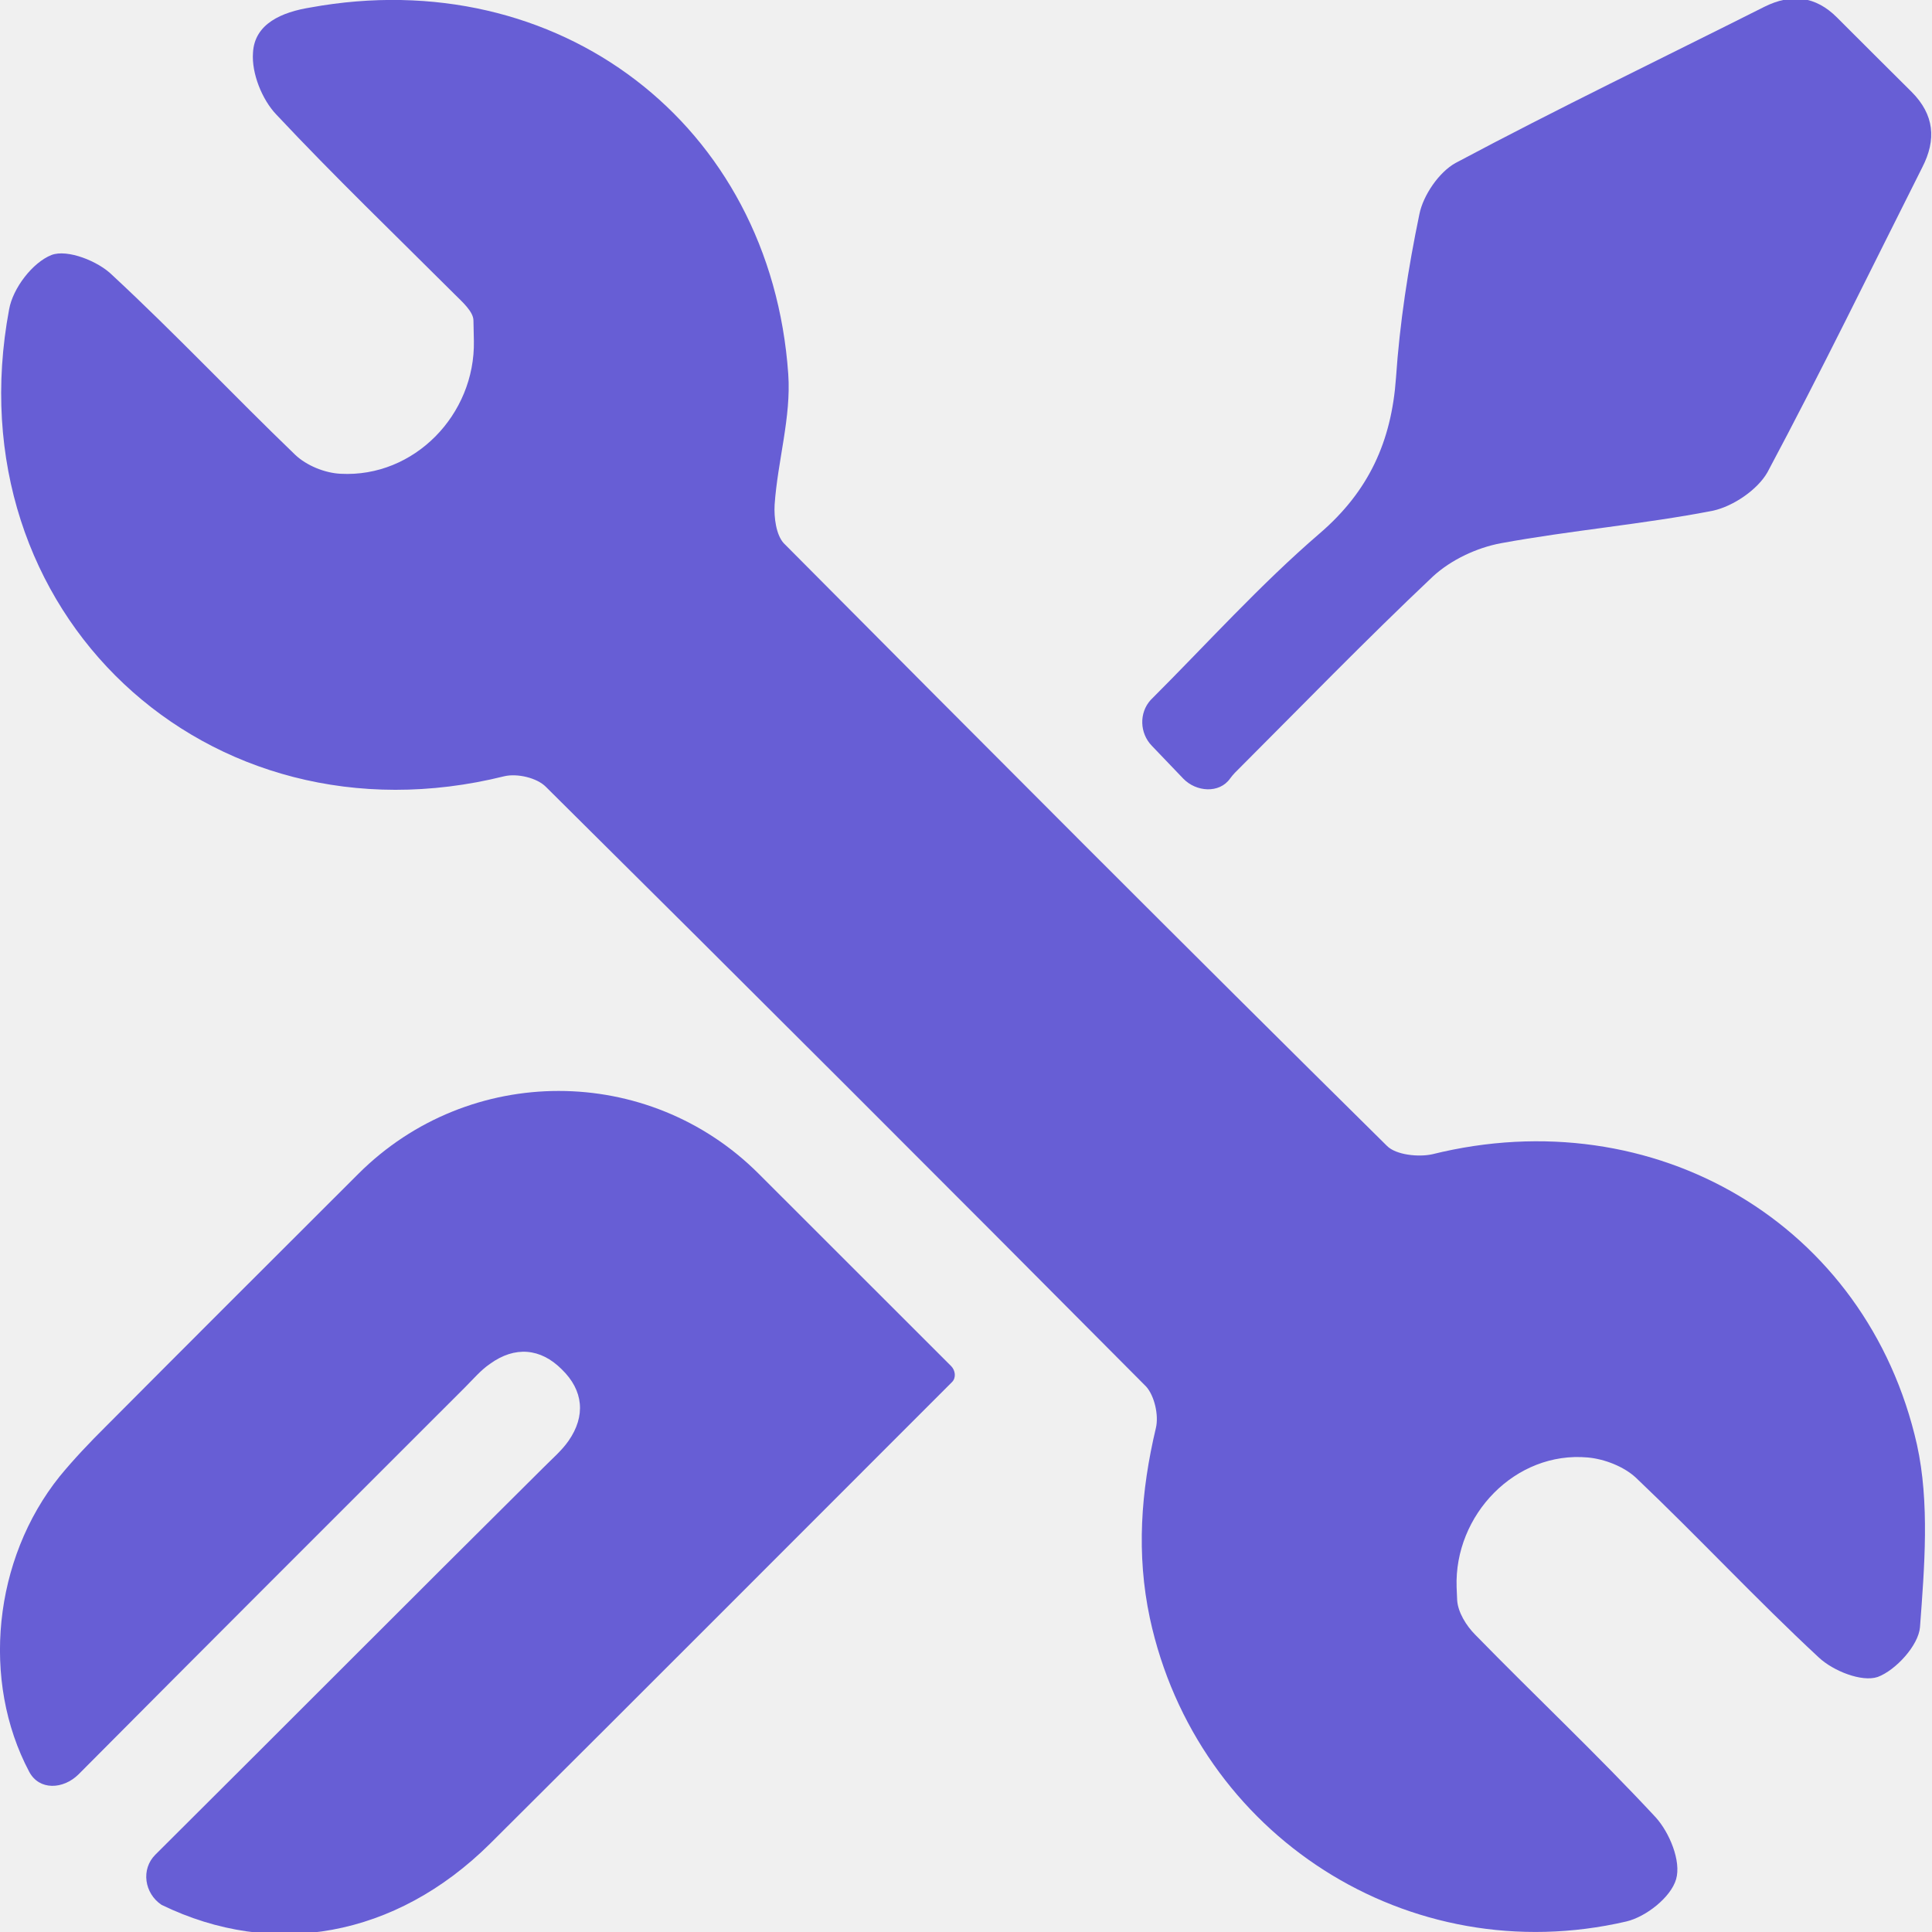
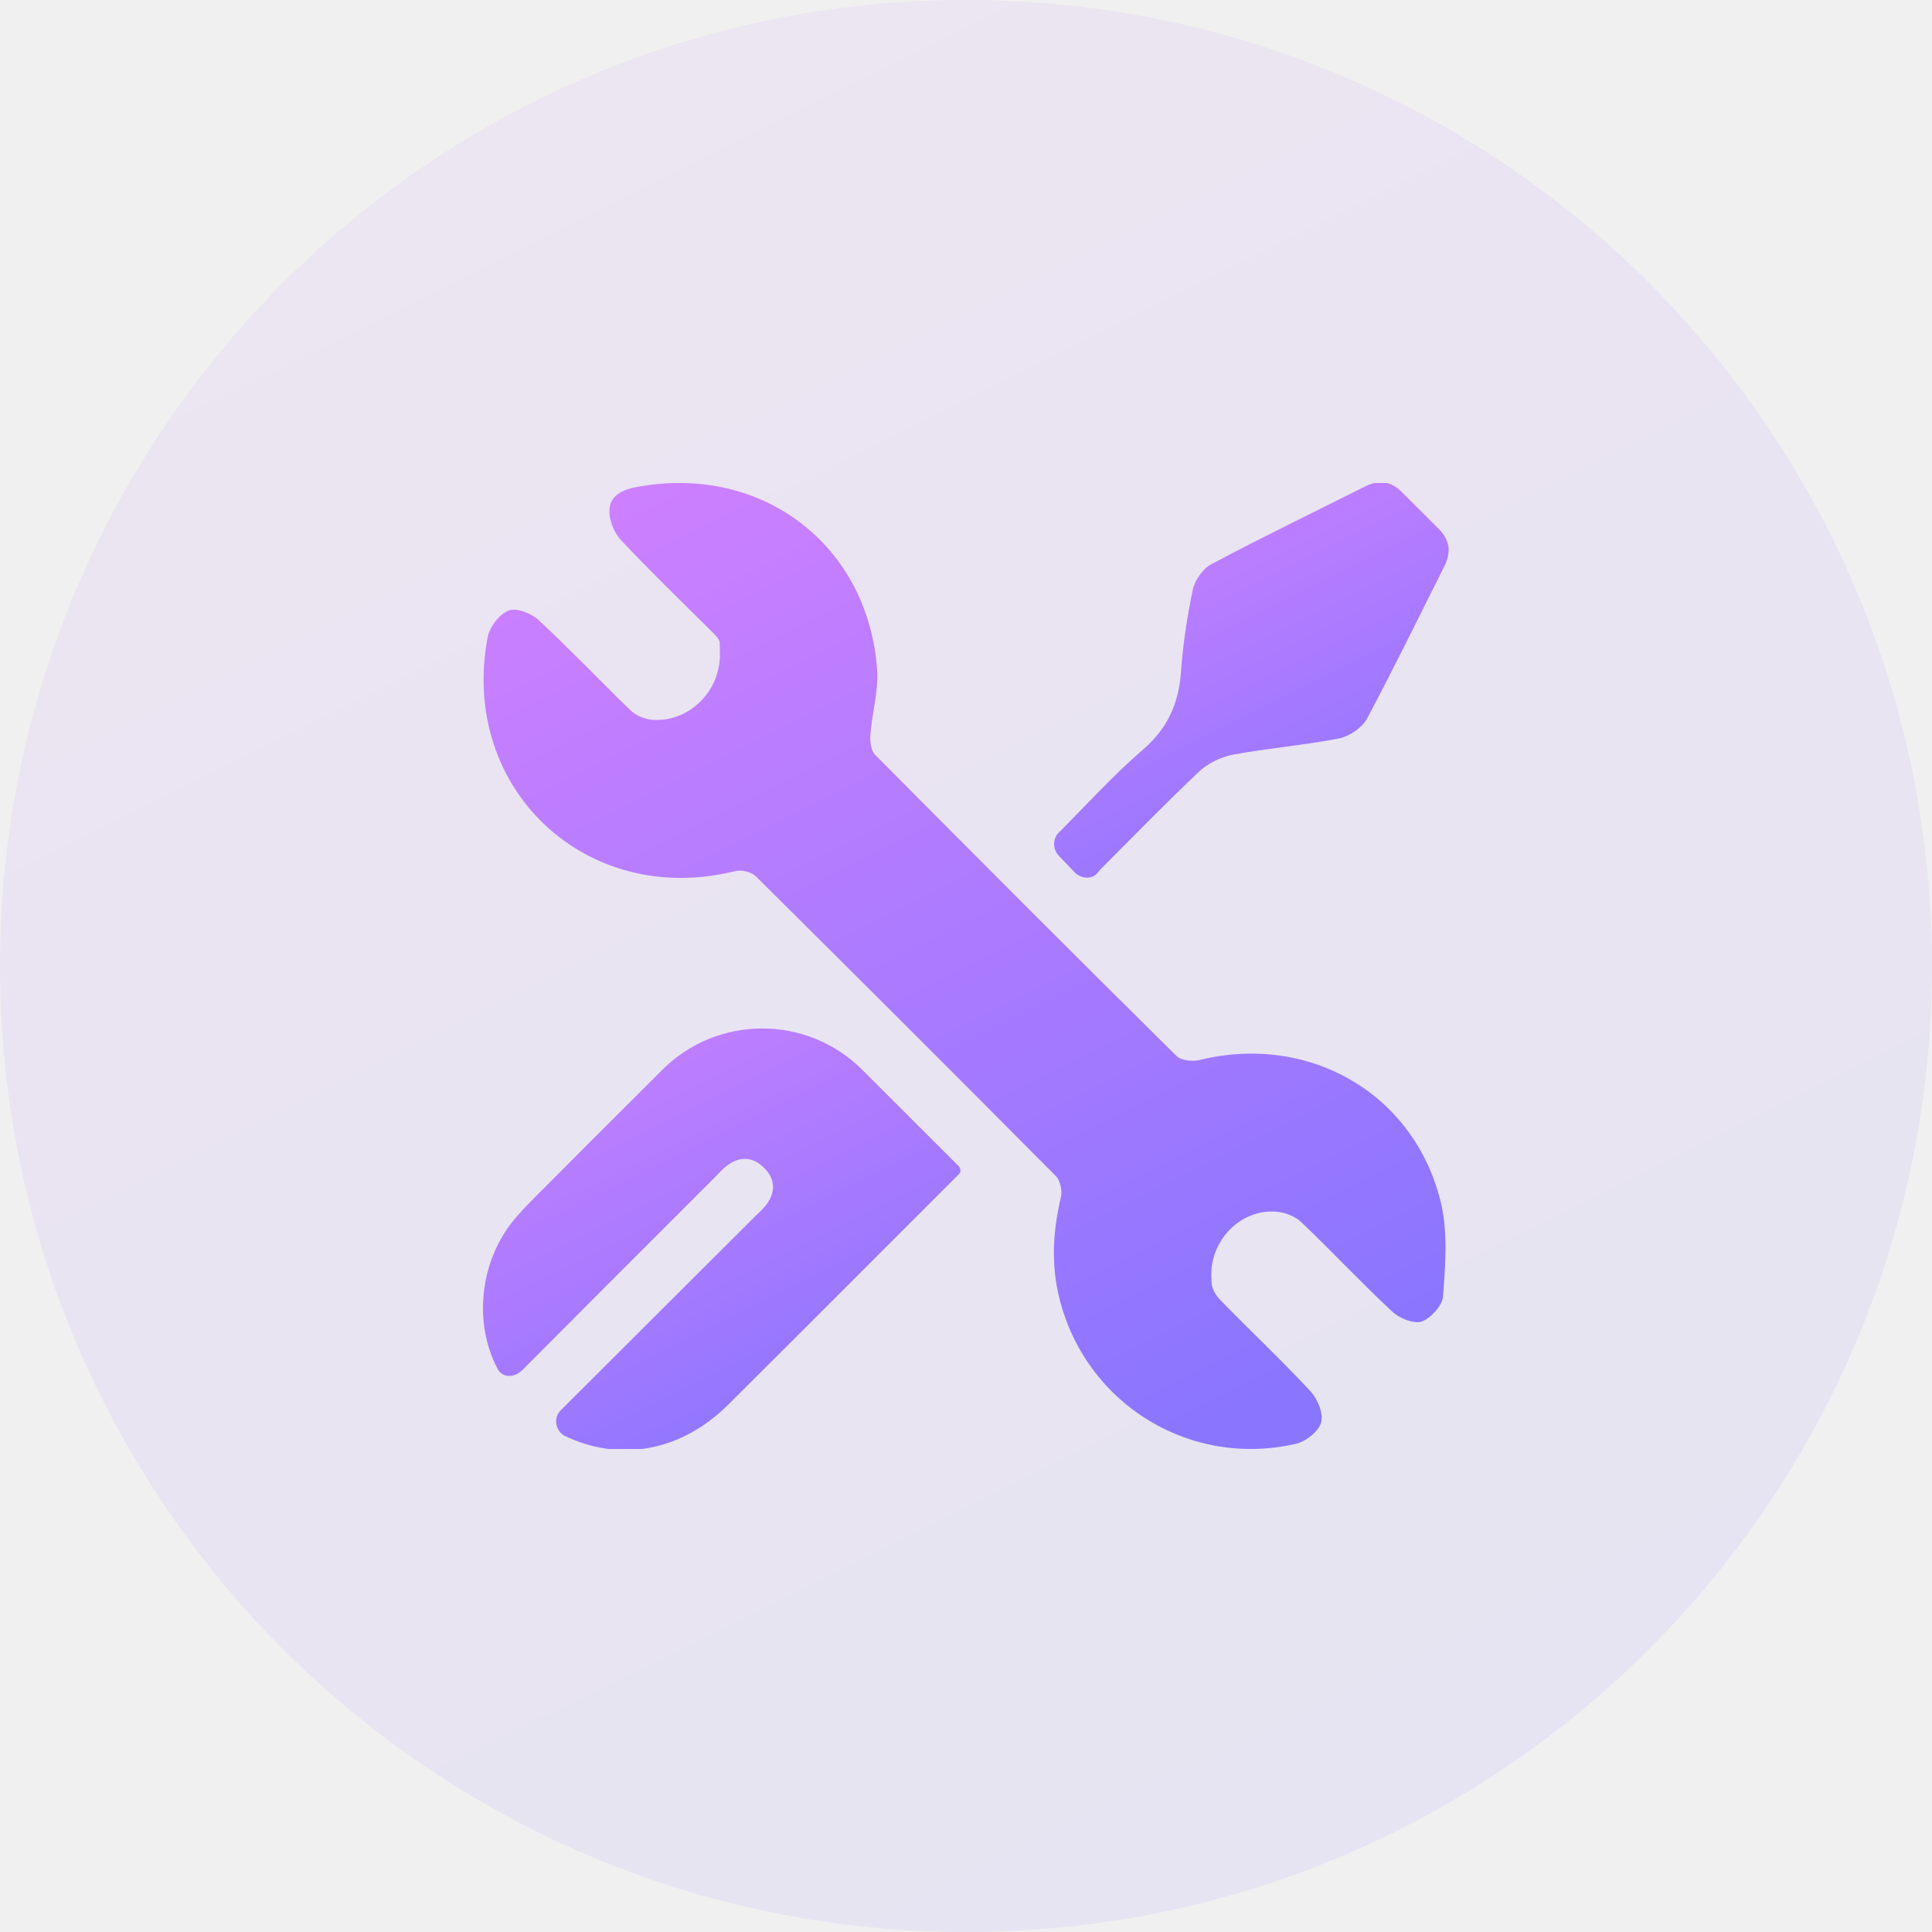
- <svg xmlns="http://www.w3.org/2000/svg" width="18" height="18" viewBox="0 0 18 18" fill="none">
-   <g clip-path="url(#clip0_2093_16835)">
-     <path d="M14.793 13.579C14.119 13.518 13.547 14.114 13.571 14.789C13.572 14.829 13.574 14.868 13.576 14.908C13.583 15.02 13.66 15.146 13.745 15.231C14.3 15.8 14.884 16.348 15.426 16.932C15.553 17.072 15.665 17.339 15.616 17.508C15.567 17.677 15.335 17.859 15.152 17.902C13.126 18.372 11.149 17.1 10.713 15.076C10.586 14.479 10.629 13.895 10.769 13.305C10.798 13.185 10.755 13.003 10.678 12.918C8.821 11.049 6.957 9.186 5.086 7.331C5.002 7.246 4.819 7.204 4.699 7.232C1.928 7.921 -0.443 5.7 0.085 2.882C0.12 2.685 0.303 2.446 0.479 2.376C0.626 2.319 0.915 2.432 1.048 2.565C1.632 3.107 2.181 3.69 2.751 4.238C2.856 4.337 3.025 4.407 3.173 4.414C3.859 4.451 4.428 3.863 4.415 3.176C4.414 3.113 4.413 3.05 4.411 2.987C4.411 2.903 4.305 2.811 4.235 2.741C3.679 2.186 3.116 1.645 2.575 1.068C2.441 0.928 2.343 0.682 2.357 0.492C2.371 0.218 2.631 0.112 2.891 0.07C5.198 -0.351 7.182 1.153 7.344 3.486C7.372 3.887 7.245 4.294 7.217 4.702C7.21 4.822 7.231 4.983 7.302 5.061C9.166 6.937 11.037 8.814 12.922 10.676C13.006 10.761 13.217 10.782 13.344 10.754C15.412 10.241 17.395 11.4 17.86 13.46C17.979 14.001 17.93 14.598 17.888 15.161C17.874 15.329 17.663 15.561 17.494 15.624C17.346 15.674 17.079 15.568 16.945 15.442C16.361 14.9 15.82 14.317 15.243 13.769C15.13 13.663 14.948 13.593 14.793 13.579Z" fill="#675ED5" />
-     <path d="M1.505 17.747C1.345 17.64 1.311 17.415 1.448 17.279C2.668 16.065 3.859 14.868 5.058 13.678C5.142 13.593 5.233 13.516 5.297 13.424C5.458 13.193 5.437 12.954 5.233 12.757C5.036 12.56 4.797 12.539 4.565 12.707C4.481 12.764 4.41 12.848 4.333 12.925C3.13 14.127 1.927 15.329 0.732 16.531C0.59 16.672 0.366 16.684 0.272 16.507C-0.176 15.662 -0.064 14.528 0.556 13.755C0.689 13.593 0.837 13.438 0.985 13.291C1.77 12.502 2.558 11.716 3.34 10.935C4.371 9.907 6.04 9.907 7.069 10.936C7.664 11.531 8.26 12.126 8.861 12.727C8.901 12.767 8.91 12.836 8.87 12.876C7.435 14.31 6.007 15.744 4.565 17.178C3.686 18.049 2.546 18.253 1.505 17.747Z" fill="#675ED5" />
-     <path d="M11.46 7.254C11.36 7.395 11.144 7.379 11.024 7.254C10.927 7.152 10.83 7.051 10.731 6.948C10.618 6.831 10.611 6.643 10.72 6.522C11.241 6.002 11.74 5.447 12.296 4.969C12.753 4.576 12.964 4.112 13.006 3.521C13.041 3.008 13.119 2.502 13.224 1.996C13.259 1.82 13.407 1.603 13.562 1.518C14.511 1.012 15.475 0.548 16.439 0.063C16.692 -0.063 16.917 -0.035 17.114 0.162C17.346 0.394 17.578 0.626 17.811 0.857C18.021 1.068 18.043 1.3 17.909 1.56C17.431 2.509 16.966 3.465 16.467 4.4C16.375 4.562 16.15 4.716 15.96 4.758C15.306 4.885 14.638 4.941 13.984 5.061C13.759 5.103 13.52 5.215 13.351 5.37C12.72 5.966 12.116 6.589 11.506 7.199C11.489 7.216 11.475 7.234 11.46 7.254Z" fill="#675ED5" />
+ <svg xmlns="http://www.w3.org/2000/svg" width="36" height="36" viewBox="0 0 36 36" fill="none">
+   <circle cx="18" cy="18" r="18" fill="url(#paint0_linear_138_12046)" fill-opacity="0.1" />
+   <g clip-path="url(#clip0_138_12046)">
+     <path d="M23.793 22.579C23.119 22.518 22.547 23.114 22.571 23.789C22.572 23.829 22.574 23.868 22.576 23.907C22.583 24.02 22.66 24.146 22.745 24.231C23.3 24.8 23.884 25.348 24.426 25.932C24.552 26.072 24.665 26.339 24.616 26.508C24.567 26.677 24.334 26.859 24.152 26.902C22.126 27.372 20.149 26.1 19.713 24.076C19.587 23.479 19.629 22.895 19.769 22.305C19.798 22.186 19.755 22.003 19.678 21.918C17.821 20.049 15.957 18.186 14.086 16.331C14.002 16.246 13.819 16.204 13.699 16.232C10.928 16.921 8.557 14.7 9.085 11.882C9.12 11.685 9.303 11.446 9.479 11.376C9.626 11.319 9.915 11.432 10.048 11.565C10.632 12.107 11.181 12.69 11.751 13.238C11.856 13.337 12.025 13.407 12.173 13.414C12.859 13.451 13.428 12.863 13.415 12.176C13.414 12.113 13.412 12.05 13.411 11.987C13.411 11.903 13.305 11.811 13.235 11.741C12.679 11.186 12.116 10.645 11.575 10.068C11.441 9.928 11.343 9.682 11.357 9.492C11.371 9.218 11.631 9.112 11.891 9.07C14.198 8.649 16.182 10.153 16.344 12.486C16.372 12.887 16.245 13.294 16.217 13.702C16.21 13.822 16.231 13.983 16.302 14.06C18.166 15.937 20.037 17.814 21.922 19.676C22.006 19.761 22.217 19.782 22.344 19.754C24.412 19.241 26.395 20.4 26.86 22.46C26.979 23.001 26.93 23.598 26.888 24.16C26.874 24.329 26.663 24.561 26.494 24.624C26.346 24.674 26.079 24.568 25.945 24.442C25.361 23.9 24.82 23.317 24.243 22.769C24.131 22.663 23.948 22.593 23.793 22.579Z" fill="url(#paint1_linear_138_12046)" />
+     <path d="M10.505 26.747C10.345 26.64 10.311 26.415 10.448 26.279C11.668 25.065 12.86 23.868 14.057 22.677C14.142 22.593 14.233 22.516 14.297 22.424C14.459 22.192 14.437 21.953 14.233 21.757C14.036 21.56 13.797 21.539 13.565 21.707C13.481 21.764 13.41 21.848 13.333 21.925C12.13 23.127 10.927 24.329 9.732 25.531C9.59 25.672 9.366 25.684 9.272 25.507C8.824 24.662 8.936 23.529 9.556 22.755C9.689 22.593 9.837 22.439 9.985 22.291C10.77 21.502 11.558 20.716 12.34 19.935C13.37 18.907 15.04 18.907 16.069 19.936C16.664 20.531 17.26 21.126 17.861 21.727C17.901 21.767 17.91 21.836 17.87 21.876C16.435 23.31 15.007 24.744 13.565 26.178C12.686 27.049 11.546 27.253 10.505 26.747Z" fill="url(#paint2_linear_138_12046)" />
+     <path d="M20.46 16.254C20.36 16.395 20.144 16.379 20.024 16.254C19.927 16.152 19.83 16.051 19.731 15.948C19.618 15.831 19.611 15.643 19.72 15.523C20.241 15.002 20.74 14.447 21.296 13.969C21.753 13.576 21.964 13.112 22.006 12.521C22.041 12.008 22.119 11.502 22.224 10.996C22.259 10.82 22.407 10.602 22.562 10.518C23.512 10.012 24.475 9.548 25.439 9.063C25.692 8.937 25.917 8.965 26.114 9.162C26.346 9.394 26.578 9.626 26.811 9.857C27.021 10.068 27.043 10.3 26.909 10.56C26.431 11.509 25.966 12.465 25.467 13.4C25.375 13.562 25.15 13.716 24.96 13.758C24.306 13.885 23.638 13.941 22.984 14.06C22.759 14.103 22.52 14.215 22.351 14.37C21.72 14.966 21.116 15.589 20.506 16.199C20.489 16.216 20.475 16.234 20.46 16.254Z" fill="url(#paint3_linear_138_12046)" />
  </g>
  <defs>
-     <clipPath id="clip0_2093_16835">
-       <rect width="18" height="18" fill="white" />
+     <linearGradient id="paint0_linear_138_12046" x1="3.73" y1="-2.48999e-07" x2="22.378" y2="37.622" gradientUnits="userSpaceOnUse">
+       <stop stop-color="#CE80FF" />
+       <stop offset="1" stop-color="#8A75FF" />
+     </linearGradient>
+     <linearGradient id="paint1_linear_138_12046" x1="10.868" y1="9" x2="20.216" y2="27.779" gradientUnits="userSpaceOnUse">
+       <stop stop-color="#CE80FF" />
+       <stop offset="1" stop-color="#8A75FF" />
+     </linearGradient>
+     <linearGradient id="paint2_linear_138_12046" x1="9.926" y1="18.074" x2="14.563" y2="27.418" gradientUnits="userSpaceOnUse">
+       <stop stop-color="#CE80FF" />
+       <stop offset="1" stop-color="#8A75FF" />
+     </linearGradient>
+     <linearGradient id="paint3_linear_138_12046" x1="20.303" y1="8.987" x2="24.194" y2="16.804" gradientUnits="userSpaceOnUse">
+       <stop stop-color="#CE80FF" />
+       <stop offset="1" stop-color="#8A75FF" />
+     </linearGradient>
+     <clipPath id="clip0_138_12046">
+       <rect width="18" height="18" fill="white" transform="translate(9 9)" />
    </clipPath>
  </defs>
</svg>
